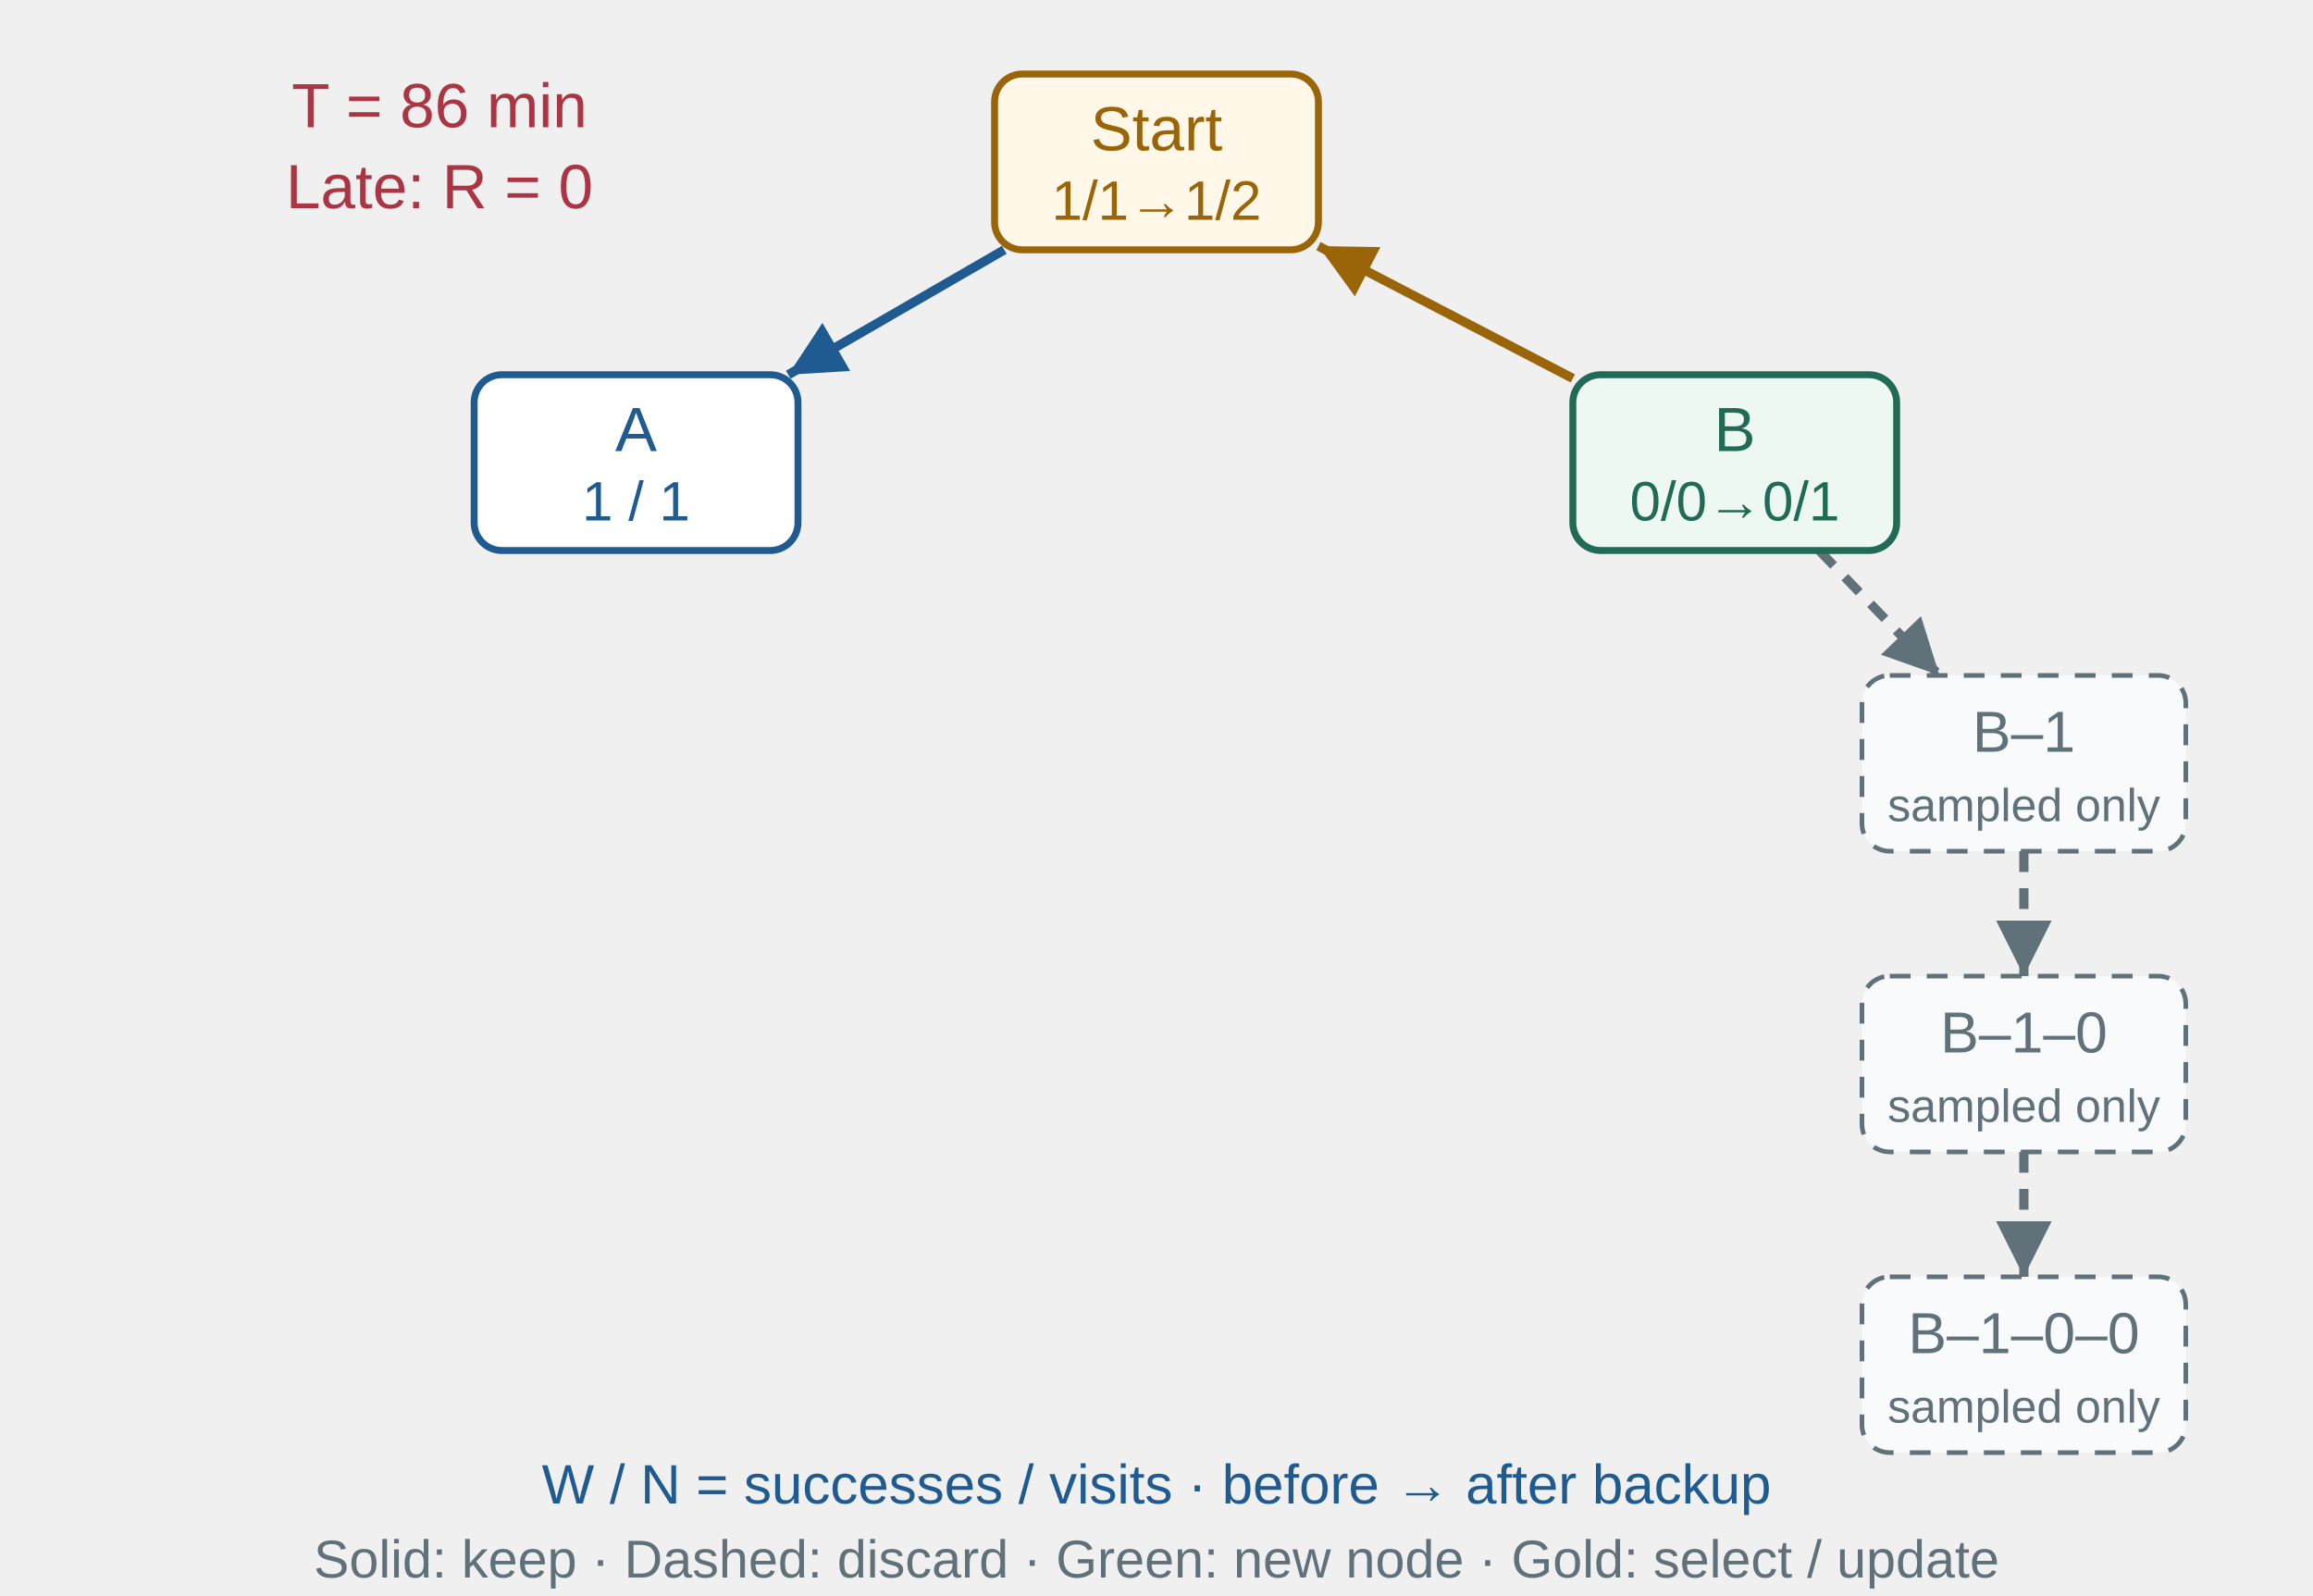
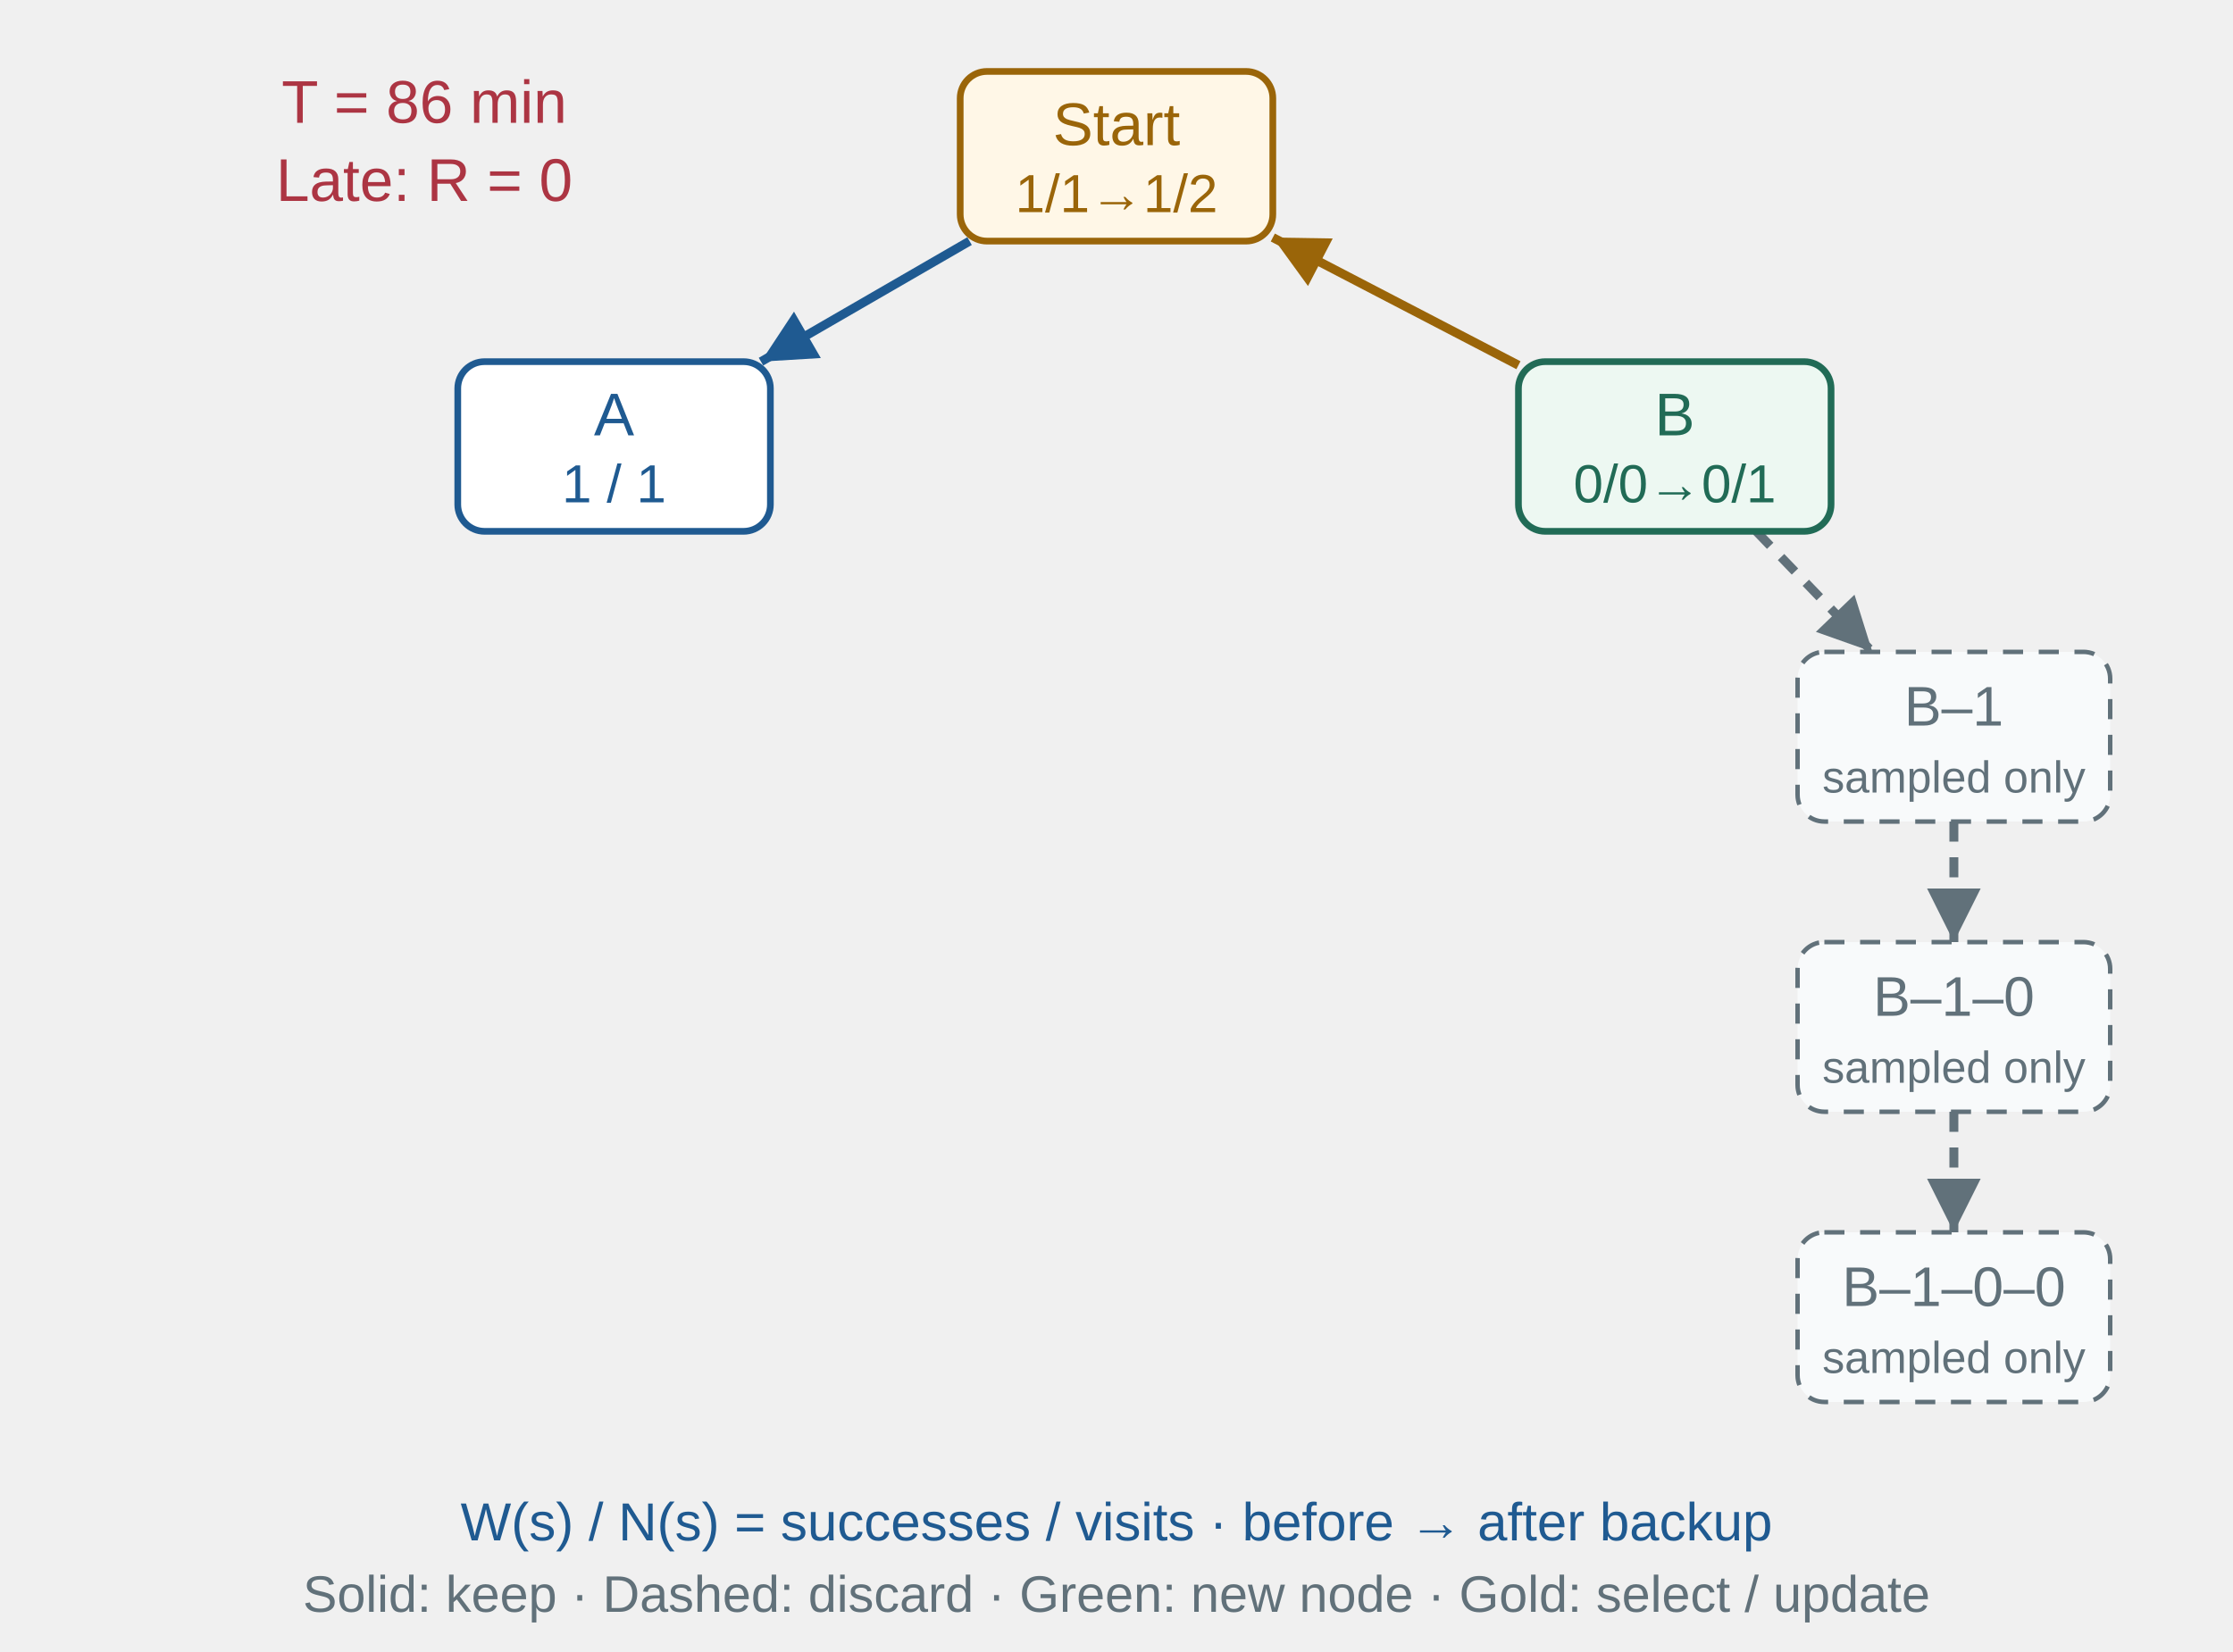
- <svg xmlns="http://www.w3.org/2000/svg" viewBox="0 0 1000 690" role="img" aria-labelledby="title desc">
+ <svg xmlns="http://www.w3.org/2000/svg" viewBox="0 0 1000 740" role="img" aria-labelledby="title desc">
  <defs>
    <marker id="blue" viewBox="0 0 10 10" refX="10" refY="5" markerWidth="6" markerHeight="6" orient="auto-start-reverse">
      <path d="M0 0 L10 5 L0 10 Z" fill="#1f5a91" />
    </marker>
    <marker id="gold" viewBox="0 0 10 10" refX="10" refY="5" markerWidth="6" markerHeight="6" orient="auto-start-reverse">
      <path d="M0 0 L10 5 L0 10 Z" fill="#9a6509" />
    </marker>
    <marker id="green" viewBox="0 0 10 10" refX="10" refY="5" markerWidth="6" markerHeight="6" orient="auto-start-reverse">
      <path d="M0 0 L10 5 L0 10 Z" fill="#216b56" />
    </marker>
    <marker id="red" viewBox="0 0 10 10" refX="10" refY="5" markerWidth="6" markerHeight="6" orient="auto-start-reverse">
      <path d="M0 0 L10 5 L0 10 Z" fill="#ac3543" />
    </marker>
    <marker id="gray" viewBox="0 0 10 10" refX="10" refY="5" markerWidth="6" markerHeight="6" orient="auto-start-reverse">
      <path d="M0 0 L10 5 L0 10 Z" fill="#61717a" />
    </marker>
  </defs>
  <g font-family="Arial, sans-serif" text-anchor="middle">
    <path d="M434.2 108.0 L340.8 162.0" fill="none" stroke="#1f5a91" stroke-width="4" marker-end="url(#blue)" />
    <path d="M680.0 163.6 L570.0 106.4" fill="none" stroke="#9a6509" stroke-width="4" marker-end="url(#gold)" />
    <path d="M786.5 238.0 L838.5 292.0" fill="none" stroke="#61717a" stroke-width="4" stroke-dasharray="9 7" marker-end="url(#gray)" />
    <path d="M875.0 368.0 L875.0 422.0" fill="none" stroke="#61717a" stroke-width="4" stroke-dasharray="9 7" marker-end="url(#gray)" />
    <path d="M875.0 498.0 L875.0 552.0" fill="none" stroke="#61717a" stroke-width="4" stroke-dasharray="9 7" marker-end="url(#gray)" />
    <rect x="430" y="32" width="140" height="76" rx="12" fill="#fff7e7" stroke="#9a6509" stroke-width="3" />
    <text x="500" y="65" font-size="27" fill="#9a6509">Start</text>
    <text x="500" y="95" font-size="24" fill="#9a6509">1/1→1/2</text>
    <rect x="205" y="162" width="140" height="76" rx="12" fill="white" stroke="#1f5a91" stroke-width="3" />
    <text x="275" y="195" font-size="27" fill="#1f5a91">A</text>
    <text x="275" y="225" font-size="24" fill="#1f5a91">1 / 1</text>
    <rect x="680" y="162" width="140" height="76" rx="12" fill="#edf8f2" stroke="#216b56" stroke-width="3" />
    <text x="750" y="195" font-size="27" fill="#216b56">B</text>
    <text x="750" y="225" font-size="24" fill="#216b56">0/0→0/1</text>
    <rect x="805" y="292" width="140" height="76" rx="12" fill="#f8fafb" stroke="#61717a" stroke-width="2" stroke-dasharray="9 7" />
    <text x="875" y="325" font-size="25" fill="#61717a">B–1</text>
    <text x="875" y="355" font-size="20" fill="#61717a">sampled only</text>
    <rect x="805" y="422" width="140" height="76" rx="12" fill="#f8fafb" stroke="#61717a" stroke-width="2" stroke-dasharray="9 7" />
    <text x="875" y="455" font-size="25" fill="#61717a">B–1–0</text>
    <text x="875" y="485" font-size="20" fill="#61717a">sampled only</text>
    <rect x="805" y="552" width="140" height="76" rx="12" fill="#f8fafb" stroke="#61717a" stroke-width="2" stroke-dasharray="9 7" />
    <text x="875" y="585" font-size="25" fill="#61717a">B–1–0–0</text>
    <text x="875" y="615" font-size="20" fill="#61717a">sampled only</text>
    <text x="190" y="55" font-size="27" fill="#ac3543">T = 86 min</text>
    <text x="190" y="90" font-size="27" fill="#ac3543">Late: R = 0</text>
-     <text x="500" y="650" font-size="24" fill="#1f5a91">W / N = successes / visits · before → after backup</text>
-     <text x="500" y="682" font-size="23" fill="#61717a">Solid: keep · Dashed: discard · Green: new node · Gold: select / update</text>
+     <text x="500" y="690" font-size="24" fill="#1f5a91">W(s) / N(s) = successes / visits · before → after backup</text>
+     <text x="500" y="722" font-size="23" fill="#61717a">Solid: keep · Dashed: discard · Green: new node · Gold: select / update</text>
  </g>
</svg>
